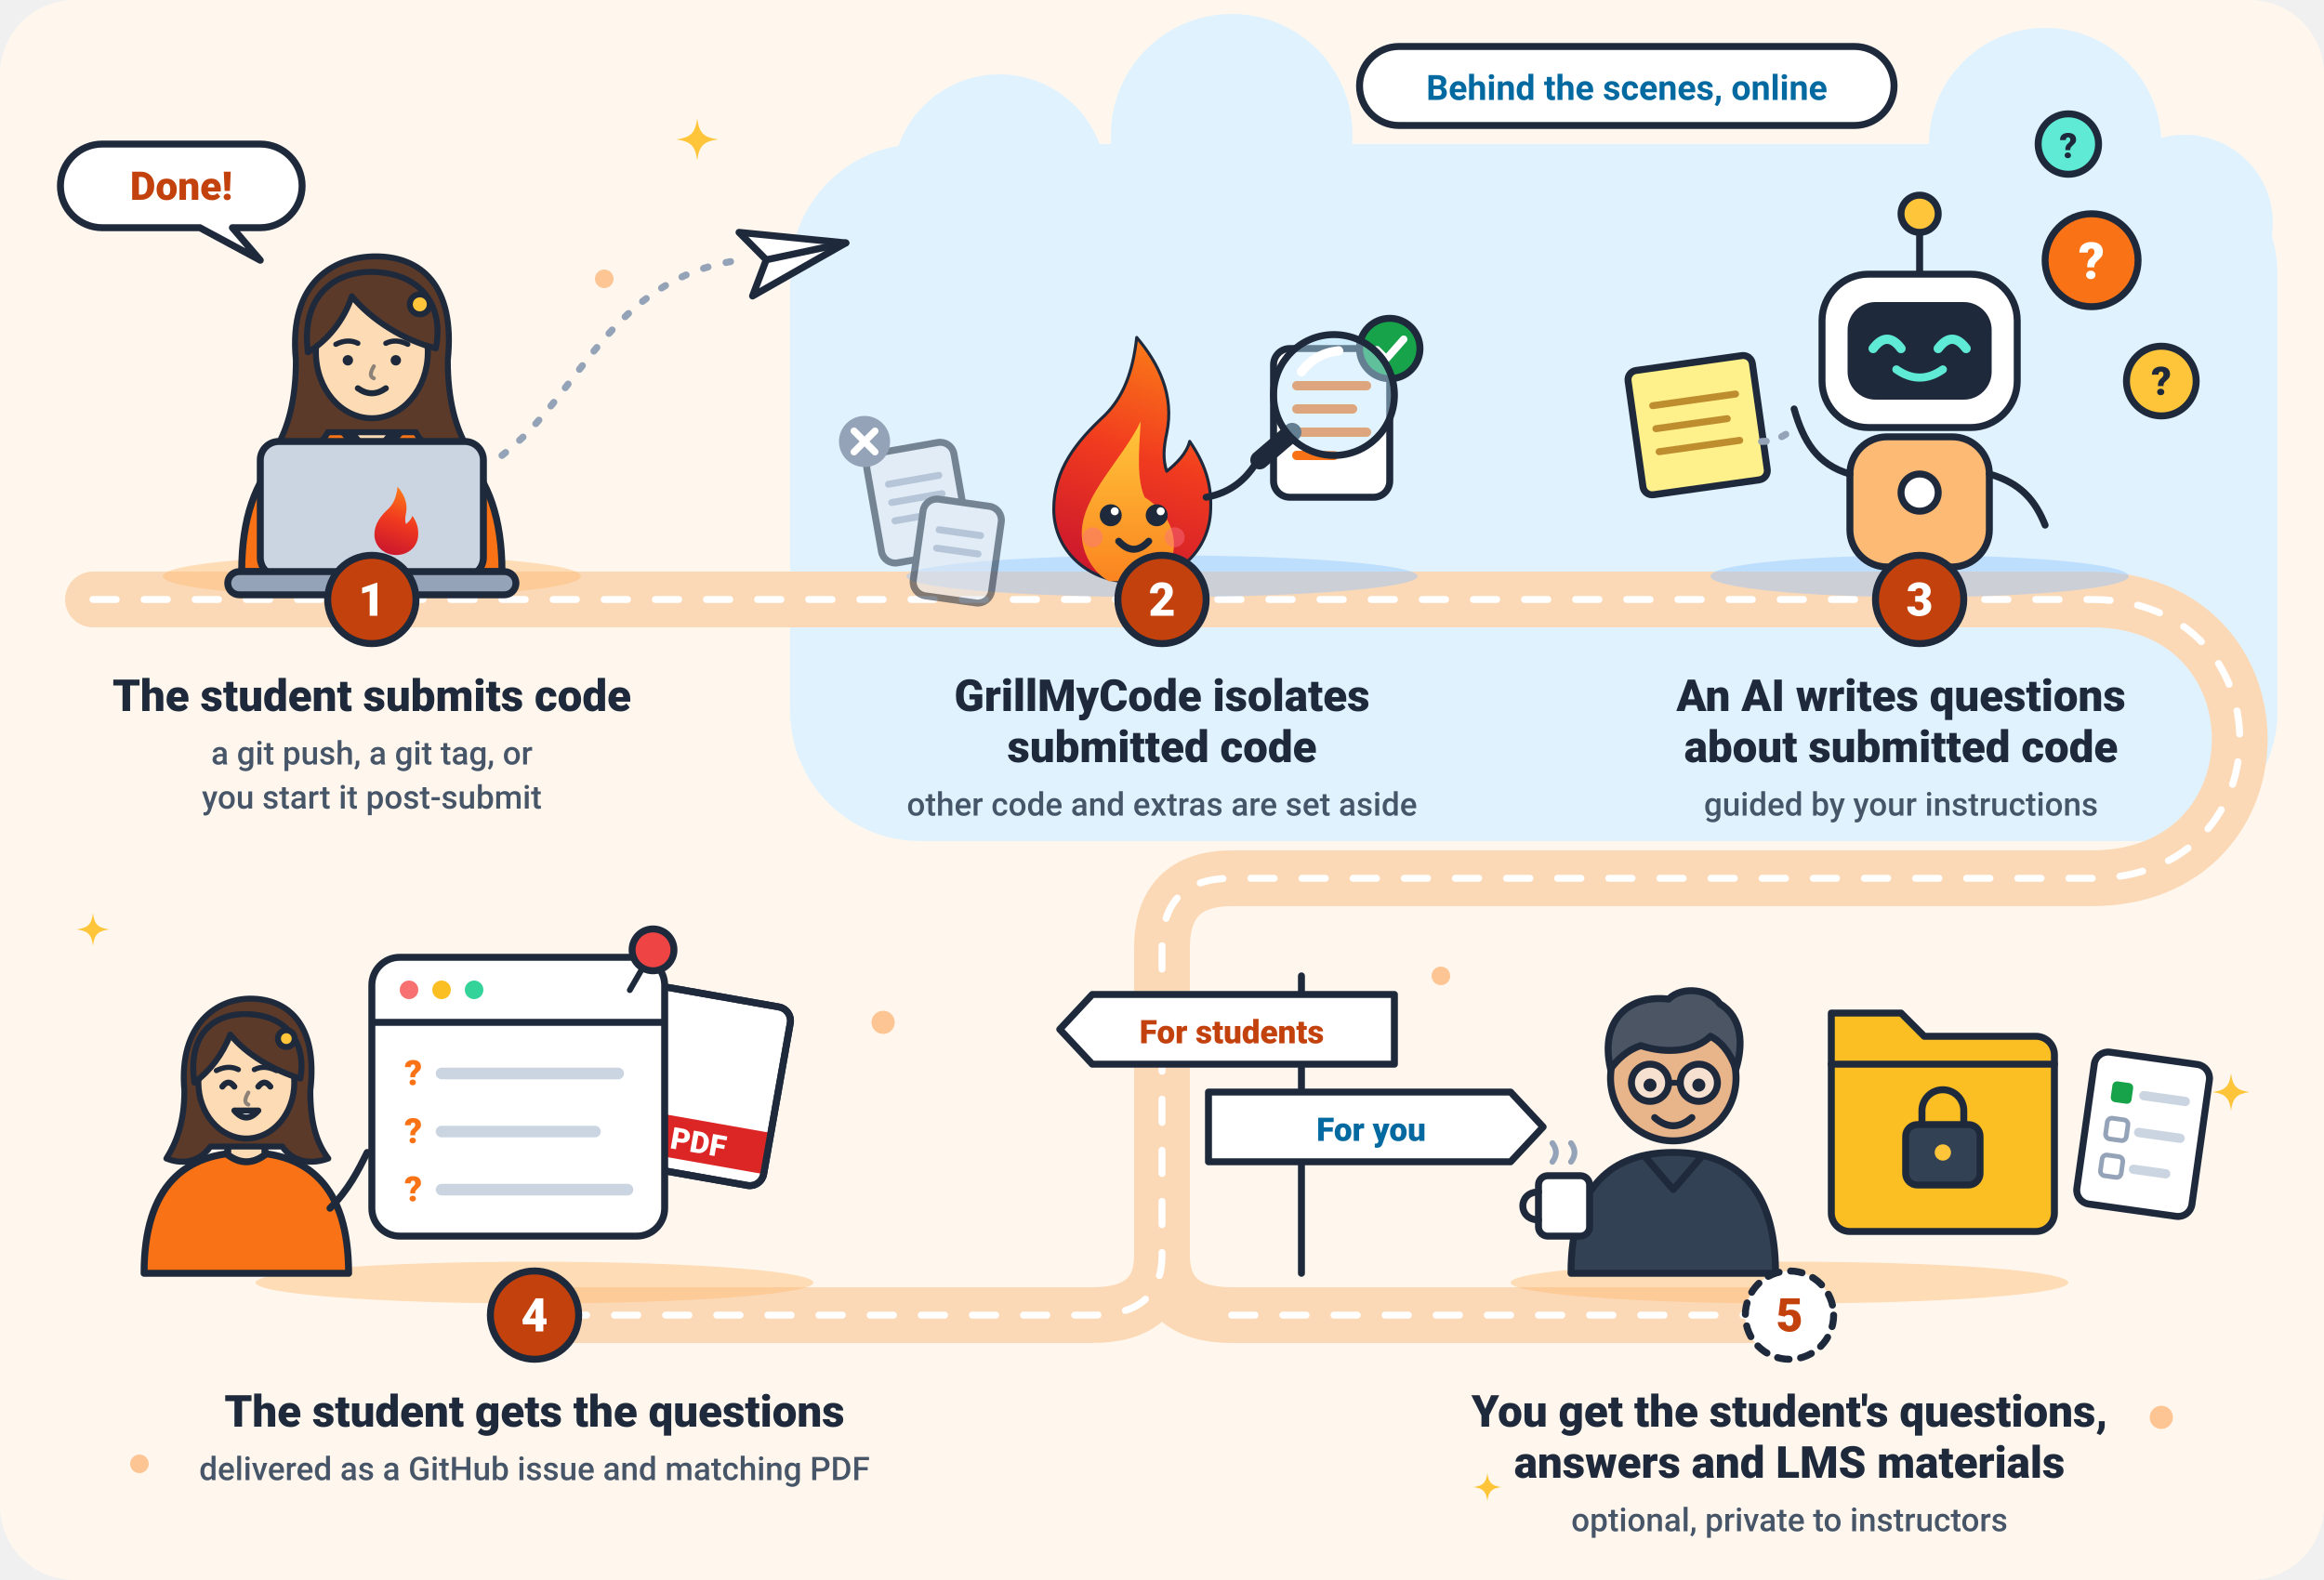
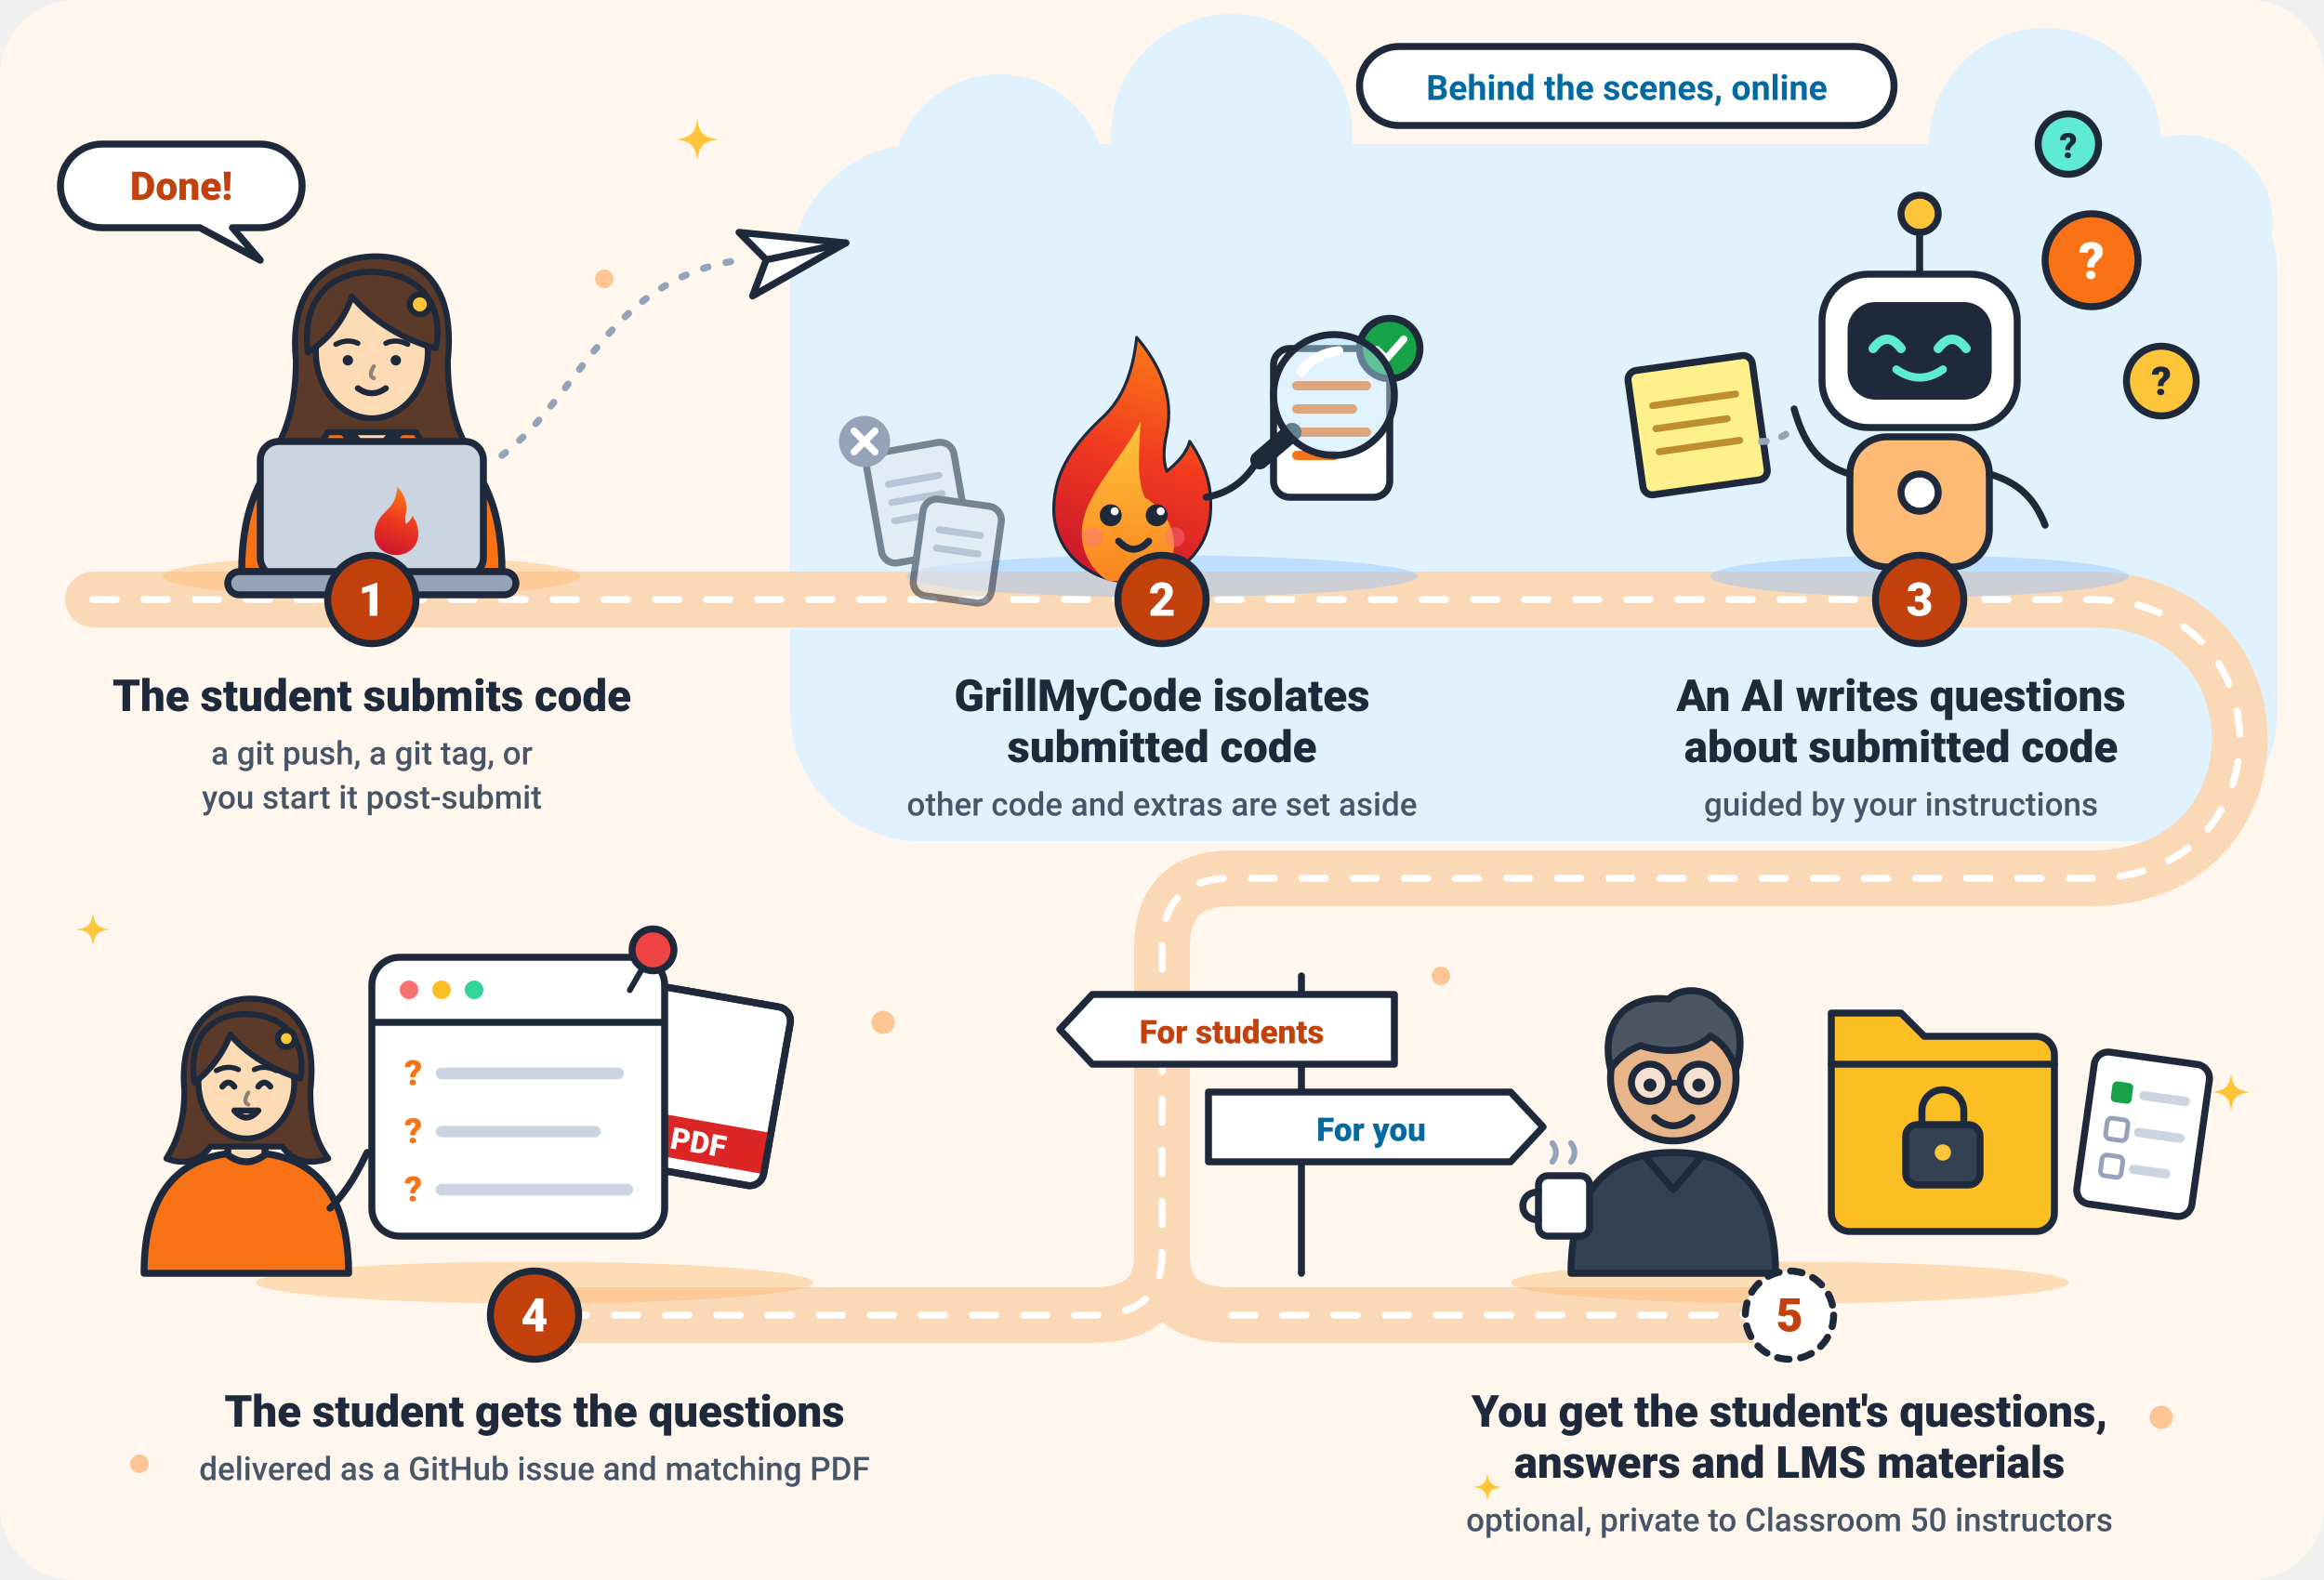
<svg xmlns="http://www.w3.org/2000/svg" viewBox="0 0 1000 680" role="img" aria-labelledby="gmc-hiw-title">
  <style>
    .txt{font-family:system-ui,-apple-system,"Segoe UI",Roboto,"Helvetica Neue",Arial,sans-serif}
    .ttl{font-size:19px;font-weight:800;fill:#1E293B}
    .sub{font-size:14px;font-weight:500;fill:#475569}
    .num{font-size:20px;font-weight:800;fill:#FFFFFF}
    .ink{stroke:#1E293B;stroke-width:3;stroke-linejoin:round;stroke-linecap:round}
    .road{fill:none;stroke:#FCD9B6;stroke-width:24;stroke-linecap:round;stroke-linejoin:round}
    .lane{fill:none;stroke:#FFFFFF;stroke-width:3;stroke-dasharray:10 12;stroke-linecap:round}
  </style>
  <defs>
    <linearGradient id="gmc-hiw-flame" x1="205" y1="60" x2="120" y2="295" gradientUnits="userSpaceOnUse">
      <stop offset="0" stop-color="#FA7A18" />
      <stop offset="0.45" stop-color="#F13B1F" />
      <stop offset="1" stop-color="#C8142E" />
    </linearGradient>
    <linearGradient id="gmc-hiw-core" x1="0" y1="140" x2="0" y2="298" gradientUnits="userSpaceOnUse">
      <stop offset="0" stop-color="#FFC53A" />
      <stop offset="1" stop-color="#FB8420" />
    </linearGradient>
    <path id="gmc-hiw-sparkle" d="M0,-10 C1,-3 3,-1 10,0 C3,1 1,3 0,10 C-1,3 -3,1 -10,0 C-3,-1 -1,-3 0,-10 Z" />
  </defs>
  <rect x="0" y="0" width="1000" height="680" rx="32" fill="#FFF7ED" />
  <g fill="#E0F2FE">
    <rect x="340" y="62" width="640" height="300" rx="56" />
    <circle cx="430" cy="78" r="46" />
    <circle cx="530" cy="58" r="52" />
    <circle cx="880" cy="62" r="50" />
    <circle cx="940" cy="96" r="38" />
  </g>
  <g class="txt">
    <rect x="585" y="20" width="230" height="34" rx="17" fill="#FFFFFF" class="ink" stroke-width="2" />
    <text x="700" y="43" text-anchor="middle" font-size="15" font-weight="700" fill="#0369A1">Behind the scenes, online</text>
  </g>
  <path class="road" d="M40,258 H900 C985,258 985,378 900,378 H530 Q500,378 500,408 V540 Q500,566 470,566 H230" />
  <path class="road" d="M500,540 Q500,566 530,566 H770" stroke="#FDE7CF" />
  <path class="lane" d="M40,258 H900 C985,258 985,378 900,378 H530 Q500,378 500,408 V540 Q500,566 470,566 H230" />
  <path class="lane" d="M530,566 H770" stroke="#FCD9B6" stroke-dasharray="4 10" />
  <g fill="#FFC53A">
    <use href="#gmc-hiw-sparkle" transform="translate(300,60) scale(.9)" />
    <use href="#gmc-hiw-sparkle" transform="translate(40,400) scale(.7)" />
    <use href="#gmc-hiw-sparkle" transform="translate(960,470) scale(.8)" />
    <use href="#gmc-hiw-sparkle" transform="translate(640,640) scale(.6)" />
  </g>
  <g fill="#FB923C" opacity=".5">
    <circle cx="260" cy="120" r="4" />
    <circle cx="380" cy="440" r="5" />
    <circle cx="620" cy="420" r="4" />
    <circle cx="930" cy="610" r="5" />
    <circle cx="60" cy="630" r="4" />
  </g>
  <ellipse cx="160" cy="248" rx="90" ry="9" fill="#FDBA74" opacity=".45" />
  <path class="ink" fill="#F97316" d="M104,246 C104,200 128,182 160,182 C192,182 216,200 216,246 Z" />
  <path class="ink" fill="none" d="M146,184 L160,200 L174,184" />
  <path class="ink" fill="#FDDCB5" stroke-width="2.5" d="M151,168 V186 L160,197 L169,186 V168 Z" />
  <g transform="translate(160,180) scale(.86) translate(-160,-175)">
    <path class="ink" fill="#5B3A29" d="M122,146 C118,106 142,94 162,94 C184,94 202,108 198,146 C198,166 202,180 208,190 C196,194 186,190 182,182 L138,182 C134,190 124,194 112,190 C118,180 122,166 122,146 Z" />
    <ellipse class="ink" cx="160" cy="142" rx="28" ry="33" fill="#FDDCB5" />
    <path class="ink" fill="#5B3A29" d="M128,142 C124,110 146,100 164,102 C186,104 196,120 192,140 C176,136 160,126 150,114 C146,126 138,136 128,142 Z" />
    <circle class="ink" cx="184" cy="118" r="5" fill="#FFC53A" stroke-width="2.5" />
    <circle cx="148" cy="146" r="2.6" fill="#1E293B" />
    <circle cx="172" cy="146" r="2.6" fill="#1E293B" />
    <path class="ink" fill="none" stroke-width="2.6" d="M153,160 Q160,165 167,160" />
    <path d="M142,138 Q148,135 153,137.5 M167,137.5 Q172,135 178,138" fill="none" stroke="#1E293B" stroke-width="2.6" stroke-linecap="round" />
    <path d="M161.0,149 Q158.0,154 161.0,155" fill="none" stroke="#1E293B" stroke-width="2" stroke-linecap="round" stroke-opacity=".5" />
  </g>
  <rect class="ink" x="112" y="190" width="96" height="58" rx="8" fill="#CBD5E1" />
  <g transform="translate(149,203) scale(.12)">
    <path fill="url(#gmc-hiw-flame)" d="M184 54C206 80 222 112 214 150C211 164 210 176 214 188C224 180 234 170 237 158C252 180 259 200 258 226C257 268 224 298 180 299C136 299 101 268 101 226C101 186 124 158 152 132C170 114 180 90 184 54Z" />
  </g>
  <rect class="ink" x="98" y="246" width="124" height="10" rx="5" fill="#94A3B8" />
  <g class="txt">
    <path class="ink" fill="#FFFFFF" d="M44,62 H112 A18,18 0 0 1 112,98 H100 L112,112 L86,98 H44 A18,18 0 0 1 44,62 Z" />
    <text x="78" y="86" text-anchor="middle" font-size="17" font-weight="800" fill="#C2410C">Done!</text>
  </g>
  <path d="M216,196 C250,170 262,120 318,112" fill="none" stroke="#94A3B8" stroke-width="3" stroke-dasharray="2 8" stroke-linecap="round" />
  <g transform="translate(318,100) rotate(-12)">
    <path class="ink" fill="#FFFFFF" d="M0,0 L44,14 L0,28 L9,14 Z" />
    <path class="ink" fill="none" d="M9,14 H44" />
  </g>
  <ellipse cx="500" cy="248" rx="110" ry="9" fill="#93C5FD" opacity=".45" />
  <g opacity=".55">
    <g transform="translate(372,196) rotate(-10)">
      <rect class="ink" x="0" y="0" width="38" height="48" rx="6" fill="#E2E8F0" stroke="#94A3B8" />
      <path d="M8,14 H30 M8,22 H30 M8,30 H22" stroke="#94A3B8" stroke-width="3" stroke-linecap="round" />
    </g>
    <g transform="translate(398,214) rotate(8)">
      <rect class="ink" x="0" y="0" width="34" height="42" rx="6" fill="#E2E8F0" stroke="#94A3B8" />
      <path d="M8,13 H26 M8,21 H26" stroke="#94A3B8" stroke-width="3" stroke-linecap="round" />
    </g>
  </g>
  <g transform="translate(372,190)">
    <circle cx="0" cy="0" r="11" fill="#94A3B8" />
    <path d="M-4.5,-4.5 L4.5,4.5 M4.5,-4.5 L-4.5,4.5" stroke="#FFFFFF" stroke-width="3" stroke-linecap="round" />
  </g>
  <g transform="translate(410,122) scale(.43)">
    <path class="ink" stroke-width="7" fill="url(#gmc-hiw-flame)" d="M184 54C206 80 222 112 214 150C211 164 210 176 214 188C224 180 234 170 237 158C252 180 259 200 258 226C257 268 224 298 180 299C136 299 101 268 101 226C101 186 124 158 152 132C170 114 180 90 184 54Z" />
    <path fill="url(#gmc-hiw-core)" d="M188 138C186 170 184 196 192 214C214 228 223 248 221 266C219 284 210 294 204 298H156C142 290 129 272 129 250C129 212 170 176 188 138Z" />
    <circle cx="158" cy="232" r="11" fill="#1E293B" />
    <circle cx="162" cy="228" r="4" fill="#FFFFFF" />
    <circle cx="204" cy="232" r="11" fill="#1E293B" />
    <circle cx="208" cy="228" r="4" fill="#FFFFFF" />
    <path d="M166,258 Q181,274 196,258" fill="none" stroke="#1E293B" stroke-width="7" stroke-linecap="round" />
    <circle cx="140" cy="254" r="10" fill="#FB7185" opacity=".45" />
    <circle cx="222" cy="254" r="10" fill="#FB7185" opacity=".45" />
  </g>
  <g transform="translate(548,150)">
    <rect class="ink" x="0" y="0" width="50" height="64" rx="7" fill="#FFFFFF" />
    <path d="M10,16 H40 M10,26 H34 M10,36 H40 M10,46 H26" stroke="#F97316" stroke-width="4" stroke-linecap="round" />
  </g>
  <g transform="translate(598,150)">
    <circle cx="0" cy="0" r="13" fill="#16A34A" class="ink" stroke-width="2.5" />
    <path d="M-5.5,0.5 L-1.5,4.5 L6,-4" fill="none" stroke="#FFFFFF" stroke-width="3.2" stroke-linecap="round" stroke-linejoin="round" />
  </g>
  <path class="ink" fill="none" d="M519,214 C530,212 536,206 540,200" />
  <line x1="542" y1="198" x2="556" y2="186" stroke="#1E293B" stroke-width="8" stroke-linecap="round" />
  <circle class="ink" cx="574" cy="170" r="26" fill="#BAE6FD" fill-opacity=".45" stroke-width="5" />
  <path d="M560,160 Q566,152 576,151" fill="none" stroke="#FFFFFF" stroke-width="4" stroke-linecap="round" />
  <ellipse cx="826" cy="248" rx="90" ry="9" fill="#93C5FD" opacity=".45" />
  <line class="ink" x1="826" y1="118" x2="826" y2="96" />
  <circle class="ink" cx="826" cy="92" r="8" fill="#FFC53A" />
  <rect class="ink" x="784" y="118" width="84" height="66" rx="20" fill="#FFFFFF" />
  <rect x="795" y="130" width="62" height="42" rx="12" fill="#1E293B" />
  <path d="M806,150 Q812,142 818,150 M834,150 Q840,142 846,150" fill="none" stroke="#5EEAD4" stroke-width="4" stroke-linecap="round" />
  <path d="M816,159 Q826,166 836,159" fill="none" stroke="#5EEAD4" stroke-width="3.5" stroke-linecap="round" />
  <rect class="ink" x="796" y="188" width="60" height="56" rx="16" fill="#FDBA74" />
  <circle cx="826" cy="212" r="8" fill="#FFFFFF" class="ink" stroke-width="2.5" />
  <path class="ink" fill="none" stroke-width="6" d="M796,204 C782,200 776,190 772,176" />
  <path class="ink" fill="none" stroke-width="6" d="M856,204 C870,208 876,216 880,226" />
  <g transform="translate(700,160) rotate(-8)">
    <rect class="ink" x="0" y="0" width="54" height="54" rx="4" fill="#FEF08A" stroke-width="2.5" />
    <path d="M9,16 H45 M9,26 H40 M9,36 H44" stroke="#A16207" stroke-width="3" stroke-linecap="round" opacity=".7" />
  </g>
  <path d="M758,190 Q766,190 772,184" fill="none" stroke="#94A3B8" stroke-width="3" stroke-dasharray="2 7" stroke-linecap="round" />
  <g class="txt" font-weight="800" text-anchor="middle">
    <circle class="ink" cx="900" cy="112" r="20" fill="#F97316" stroke-width="2.5" />
    <text x="900" y="120" font-size="22" fill="#FFFFFF">?</text>
    <circle class="ink" cx="930" cy="164" r="15" fill="#FFC53A" stroke-width="2.5" />
    <text x="930" y="170" font-size="17" fill="#1E293B">?</text>
    <circle class="ink" cx="890" cy="62" r="13" fill="#5EEAD4" stroke-width="2.5" />
    <text x="890" y="68" font-size="15" fill="#1E293B">?</text>
  </g>
  <ellipse cx="230" cy="552" rx="120" ry="9" fill="#FDBA74" opacity=".45" />
  <g transform="translate(282,424) rotate(10)">
    <rect class="ink" x="0" y="0" width="60" height="78" rx="6" fill="#FFFFFF" />
    <rect x="0" y="54" width="60" height="18" fill="#DC2626" />
    <text class="txt" x="30" y="68" text-anchor="middle" font-size="13" font-weight="800" fill="#FFFFFF">PDF</text>
    <rect x="0" y="0" width="60" height="78" rx="6" fill="none" class="ink" />
  </g>
  <rect class="ink" x="160" y="412" width="126" height="120" rx="12" fill="#FFFFFF" />
  <path d="M160,440 H286" stroke="#1E293B" stroke-width="3" />
  <circle cx="176" cy="426" r="4" fill="#F87171" />
  <circle cx="190" cy="426" r="4" fill="#FBBF24" />
  <circle cx="204" cy="426" r="4" fill="#34D399" />
  <g class="txt" font-size="15" font-weight="800" fill="#F97316">
    <text x="174" y="467">?</text>
    <text x="174" y="492">?</text>
    <text x="174" y="517">?</text>
  </g>
  <path d="M190,462 H266 M190,487 H256 M190,512 H270" stroke="#CBD5E1" stroke-width="5" stroke-linecap="round" />
  <g transform="translate(278,414) rotate(30)">
    <line x1="0" y1="0" x2="0" y2="14" stroke="#1E293B" stroke-width="2.5" stroke-linecap="round" />
    <circle class="ink" cx="0" cy="-6" r="9" fill="#EF4444" stroke-width="2.5" />
  </g>
  <path class="ink" fill="#F97316" d="M62,548 C62,510 80,496 106,496 C132,496 150,510 150,548 Z" />
  <path class="ink" fill="#FDDCB5" d="M98,478 V497 Q106,503 114,497 V478 Z" />
  <g transform="translate(106,490) scale(.86) translate(-106,-492)">
    <path class="ink" fill="#5B3A29" d="M75,468 C72,434 92,422 108,422 C126,422 142,434 138,468 C138,484 141,494 147,502 C136,506 128,502 124,496 L88,496 C84,502 76,506 66,502 C71,494 75,484 75,468 Z" />
    <ellipse class="ink" cx="106" cy="464" rx="24" ry="28" fill="#FDDCB5" />
    <path class="ink" fill="#5B3A29" d="M80,464 C76,436 94,428 110,430 C128,432 136,446 133,462 C120,458 106,450 98,440 C94,450 88,458 80,464 Z" />
    <circle class="ink" cx="126" cy="442" r="4.2" fill="#FFC53A" stroke-width="2.5" />
    <path d="M94,466 Q97,462 100,466 M112,466 Q115,462 118,466" fill="none" stroke="#1E293B" stroke-width="3" stroke-linecap="round" />
    <path class="ink" fill="#FFFFFF" stroke-width="2.4" d="M100,478 Q106,485 112,478 Z" />
    <path d="M91,458 Q97,455 102,457.5 M110,457.5 Q115,455 121,458" fill="none" stroke="#1E293B" stroke-width="2.6" stroke-linecap="round" />
    <path d="M107.0,469 Q104.0,474 107.0,475" fill="none" stroke="#1E293B" stroke-width="2" stroke-linecap="round" stroke-opacity=".5" />
  </g>
  <path class="ink" fill="none" stroke-width="6" d="M142,520 C150,512 154,504 158,496" />
  <g class="txt">
    <line class="ink" x1="560" y1="420" x2="560" y2="548" stroke-width="6" />
    <path class="ink" fill="#FFFFFF" stroke-width="2.5" d="M470,428 H600 V458 H470 L456,443 Z" />
    <text x="530" y="449" text-anchor="middle" font-size="14" font-weight="800" fill="#C2410C">For students</text>
    <path class="ink" fill="#FFFFFF" stroke-width="2.5" d="M520,470 H650 L664,485 L650,500 H520 Z" />
    <text x="590" y="491" text-anchor="middle" font-size="14" font-weight="800" fill="#0369A1">For you</text>
  </g>
  <ellipse cx="770" cy="552" rx="120" ry="9" fill="#FDBA74" opacity=".45" />
  <path class="ink" fill="#334155" d="M676,548 C676,510 694,496 720,496 C746,496 764,510 764,548 Z" />
  <path class="ink" fill="none" stroke="#FFFFFF" d="M708,498 L720,512 L732,498" />
  <circle class="ink" cx="720" cy="464" r="27" fill="#E8B48A" />
  <path class="ink" fill="#4B5563" d="M693,460 C688,438 702,428 718,430 C724,424 736,426 740,432 C750,438 750,450 747,460 C744,452 740,448 736,446 C730,452 718,454 706,450 C700,452 696,456 693,460 Z" />
  <circle cx="710" cy="466" r="8" fill="#FFFFFF" fill-opacity=".6" class="ink" stroke-width="2.5" />
  <circle cx="731" cy="466" r="8" fill="#FFFFFF" fill-opacity=".6" class="ink" stroke-width="2.5" />
  <path d="M718,466 H723" stroke="#1E293B" stroke-width="2.5" />
  <circle cx="710" cy="467" r="2.8" fill="#1E293B" />
  <circle cx="731" cy="467" r="2.8" fill="#1E293B" />
  <path class="ink" fill="none" d="M712,481 Q720,488 728,481" />
  <g transform="translate(662,506)">
    <rect class="ink" x="0" y="0" width="22" height="26" rx="4" fill="#FFFFFF" />
    <path class="ink" fill="none" d="M0,7 C-9,7 -9,19 0,19" />
    <path d="M6,-6 Q9,-10 6,-14 M14,-6 Q17,-10 14,-14" fill="none" stroke="#94A3B8" stroke-width="2.5" stroke-linecap="round" />
  </g>
  <path class="ink" fill="#FBBF24" d="M788,436 H818 L828,446 H876 A8,8 0 0 1 884,454 V522 A8,8 0 0 1 876,530 H796 A8,8 0 0 1 788,522 Z" />
  <path class="ink" fill="none" d="M788,458 H884" />
  <path class="ink" fill="none" stroke-width="4" d="M827,486 V478 A9,9 0 0 1 845,478 V486" />
  <rect class="ink" x="820" y="484" width="32" height="26" rx="5" fill="#334155" />
  <circle cx="836" cy="496" r="3.5" fill="#FFC53A" />
  <g transform="translate(902,452) rotate(8)">
    <rect class="ink" x="0" y="0" width="50" height="66" rx="6" fill="#FFFFFF" />
    <rect x="9" y="12" width="9" height="9" rx="2" fill="#16A34A" />
    <path d="M23,16.5 H41" stroke="#CBD5E1" stroke-width="4" stroke-linecap="round" />
    <rect x="9" y="28" width="9" height="9" rx="2" fill="none" stroke="#94A3B8" stroke-width="2" />
    <path d="M23,32.5 H41" stroke="#CBD5E1" stroke-width="4" stroke-linecap="round" />
    <rect x="9" y="44" width="9" height="9" rx="2" fill="none" stroke="#94A3B8" stroke-width="2" />
    <path d="M23,48.5 H37" stroke="#CBD5E1" stroke-width="4" stroke-linecap="round" />
  </g>
  <g class="txt" text-anchor="middle">
    <circle class="ink" cx="160" cy="258" r="19" fill="#C2410C" />
    <text class="num" x="160" y="265">1</text>
    <circle class="ink" cx="500" cy="258" r="19" fill="#C2410C" />
    <text class="num" x="500" y="265">2</text>
    <circle class="ink" cx="826" cy="258" r="19" fill="#C2410C" />
    <text class="num" x="826" y="265">3</text>
    <circle class="ink" cx="230" cy="566" r="19" fill="#C2410C" />
    <text class="num" x="230" y="573">4</text>
    <circle class="ink" cx="770" cy="566" r="19" fill="#FFFFFF" stroke-dasharray="5 5" />
    <text class="num" x="770" y="573" style="fill:#C2410C">5</text>
  </g>
  <g class="txt" text-anchor="middle">
    <text class="ttl" x="160" y="306">The student submits code</text>
    <text class="sub" x="160" y="329">a git push, a git tag, or</text>
    <text class="sub" x="160" y="348">you start it post-submit</text>
    <text class="ttl" x="500" y="306">GrillMyCode isolates</text>
    <text class="ttl" x="500" y="328">submitted code</text>
    <text class="sub" x="500" y="351">other code and extras are set aside</text>
    <text class="ttl" x="818" y="306">An AI writes questions</text>
    <text class="ttl" x="818" y="328">about submitted code</text>
    <text class="sub" x="818" y="351">guided by your instructions</text>
    <text class="ttl" x="230" y="614">The student gets the questions</text>
    <text class="sub" x="230" y="637">delivered as a GitHub issue and matching PDF</text>
    <text class="ttl" x="770" y="614">You get the student's questions,</text>
    <text class="ttl" x="770" y="636">answers and LMS materials</text>
-     <text class="sub" x="770" y="659">optional, private to instructors</text>
+     <text class="sub" x="770" y="659">optional, private to Classroom 50 instructors</text>
  </g>
</svg>
